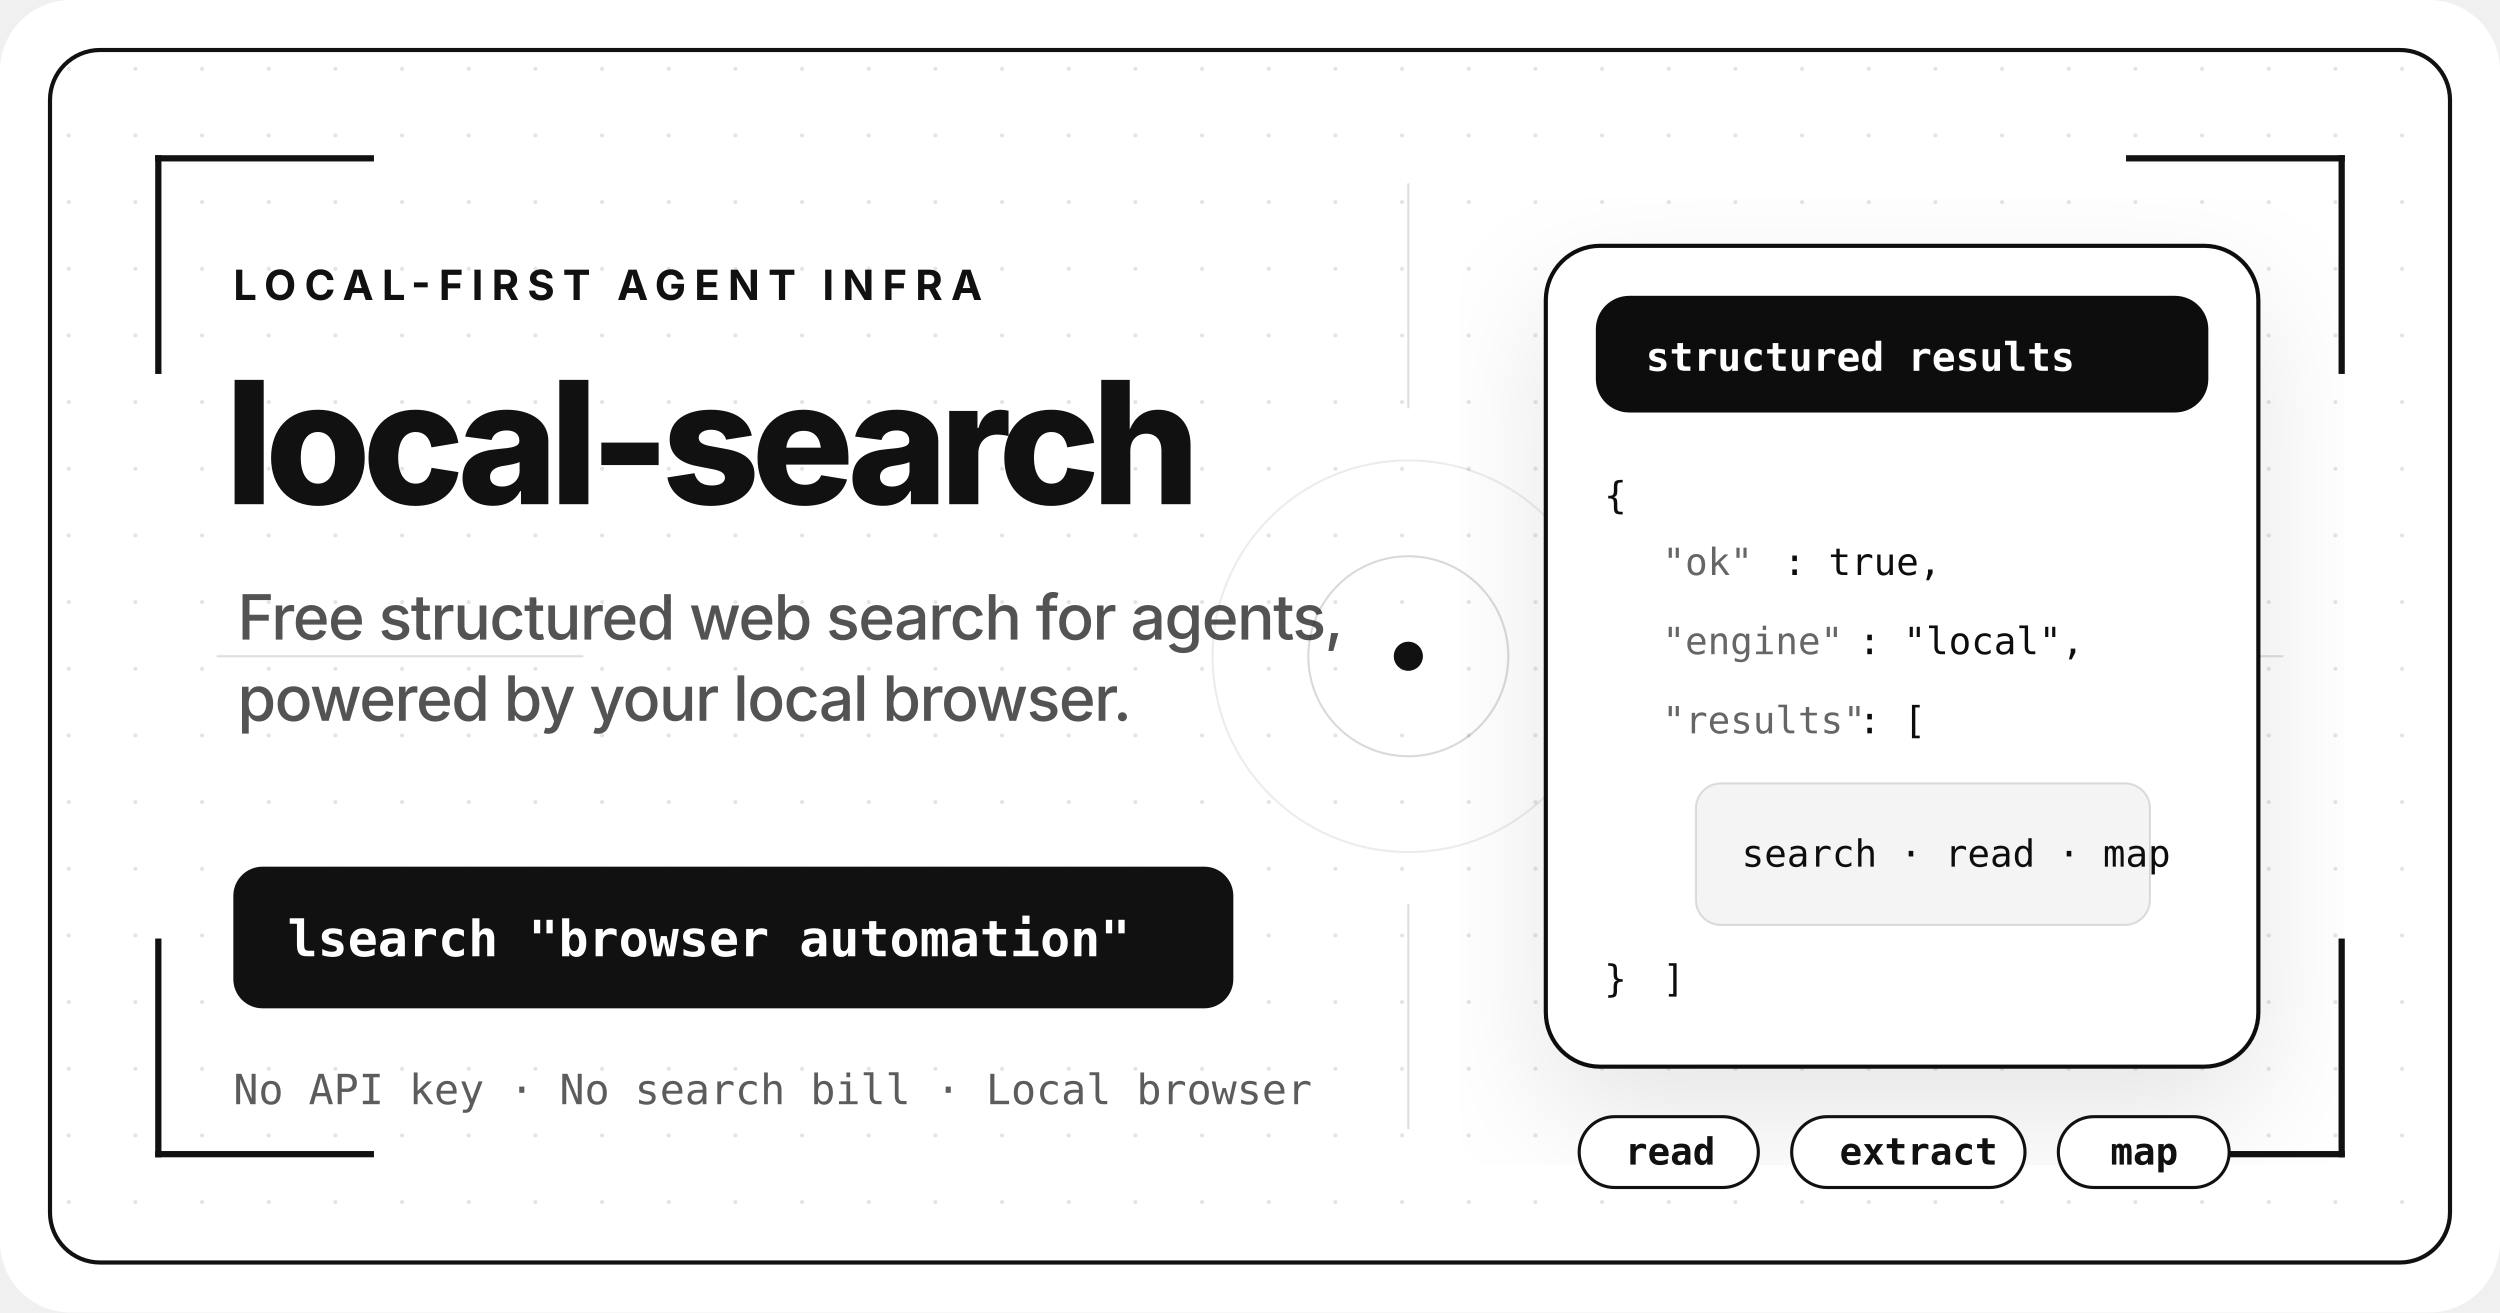
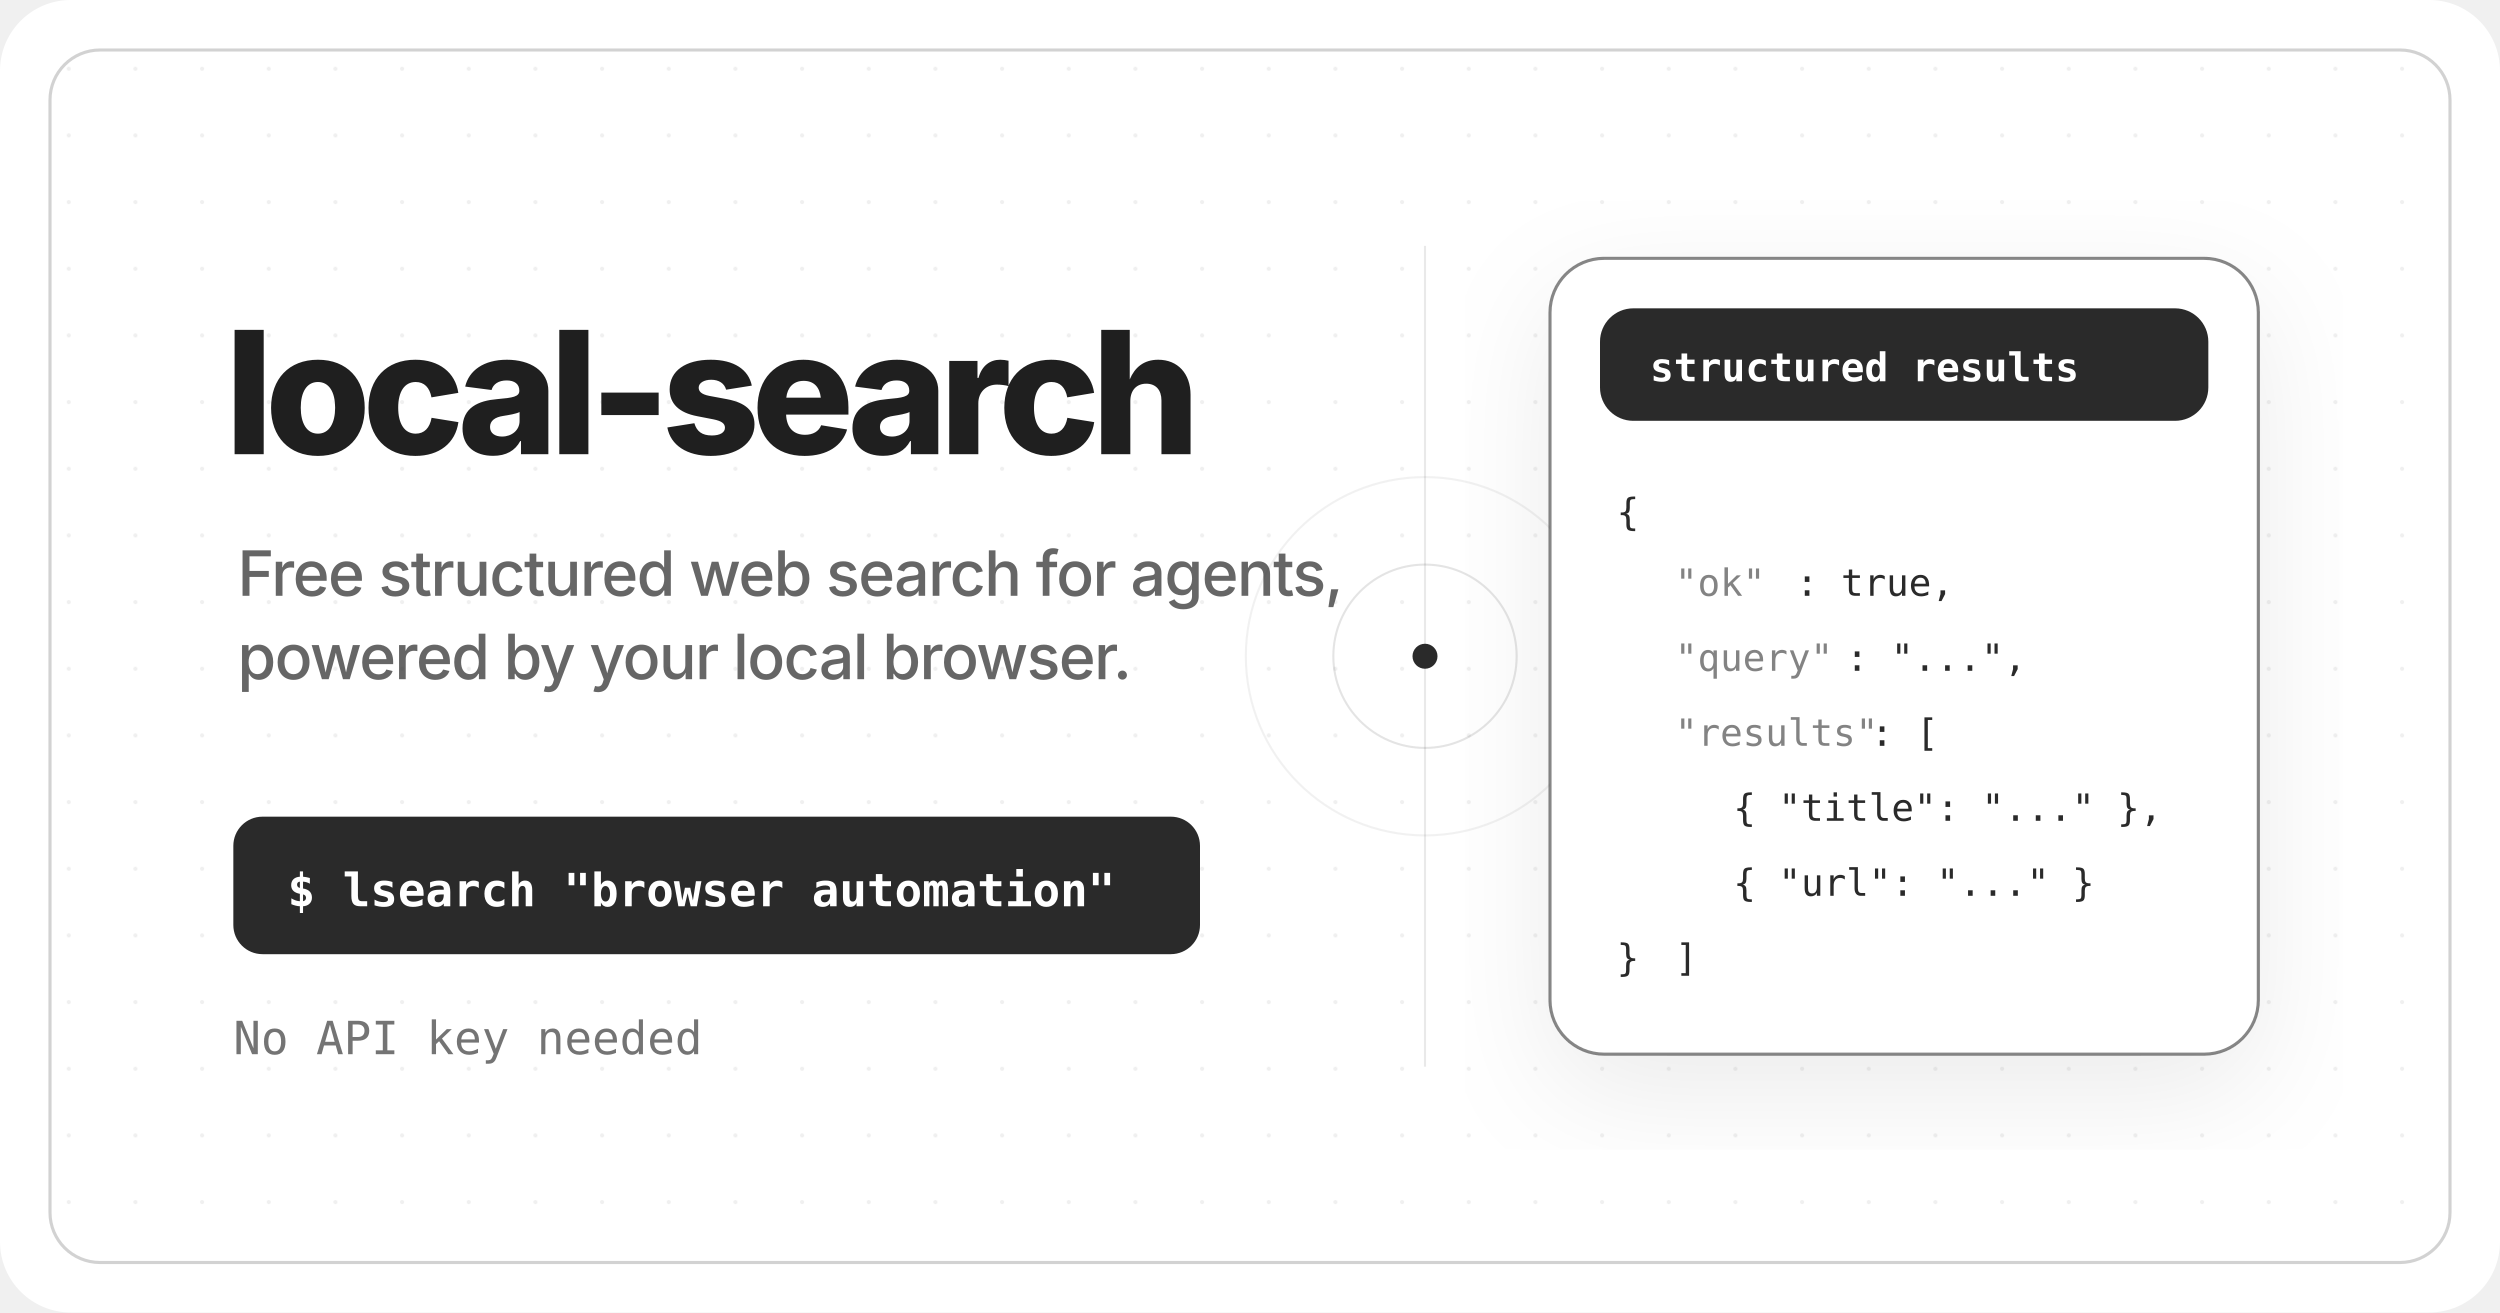
<svg xmlns="http://www.w3.org/2000/svg" width="1200" height="630" viewBox="0 0 1200 630" fill="none" role="img" aria-labelledby="title desc">
  <defs>
    <pattern id="dot-grid" width="32" height="32" patternUnits="userSpaceOnUse">
-       <circle cx="1" cy="1" r="1" fill="#111111" fill-opacity="0.11" />
+       <circle cx="1" cy="1" r="1" fill="#1F1F1F" fill-opacity="0.07" />
    </pattern>
    <filter id="soft-shadow" x="-12%" y="-12%" width="124%" height="124%" color-interpolation-filters="sRGB">
-       <feDropShadow dx="0" dy="24" stdDeviation="30" flood-color="#000000" flood-opacity="0.10" />
+       <feDropShadow dx="0" dy="18" stdDeviation="28" flood-color="#000000" flood-opacity="0.08" />
    </filter>
  </defs>
  <rect width="1200" height="630" rx="34" fill="#FFFFFF" />
  <rect x="24" y="24" width="1152" height="582" rx="24" fill="url(#dot-grid)" />
-   <rect x="24" y="24" width="1152" height="582" rx="24" stroke="#111111" stroke-width="2" />
-   <path d="M76 76H178" stroke="#111111" stroke-width="3" stroke-linecap="square" />
-   <path d="M76 76V178" stroke="#111111" stroke-width="3" stroke-linecap="square" />
-   <path d="M1124 76H1022" stroke="#111111" stroke-width="3" stroke-linecap="square" />
-   <path d="M1124 76V178" stroke="#111111" stroke-width="3" stroke-linecap="square" />
-   <path d="M76 554H178" stroke="#111111" stroke-width="3" stroke-linecap="square" />
-   <path d="M76 554V452" stroke="#111111" stroke-width="3" stroke-linecap="square" />
-   <path d="M1124 554H1022" stroke="#111111" stroke-width="3" stroke-linecap="square" />
-   <path d="M1124 554V452" stroke="#111111" stroke-width="3" stroke-linecap="square" />
-   <path d="M104 315H280" stroke="#111111" stroke-opacity="0.14" stroke-width="1" />
-   <path d="M916 315H1096" stroke="#111111" stroke-opacity="0.14" stroke-width="1" />
-   <path d="M676 88V196" stroke="#111111" stroke-opacity="0.14" stroke-width="1" />
-   <path d="M676 434V542" stroke="#111111" stroke-opacity="0.14" stroke-width="1" />
-   <circle cx="676" cy="315" r="7" fill="#111111" />
-   <circle cx="676" cy="315" r="48" stroke="#111111" stroke-opacity="0.16" stroke-width="1" />
-   <circle cx="676" cy="315" r="94" stroke="#111111" stroke-opacity="0.08" stroke-width="1" />
+   <rect x="24" y="24" width="1152" height="582" rx="24" stroke="#1F1F1F" stroke-opacity="0.20" stroke-width="1.5" />
+   <path d="M684 118V512" stroke="#1F1F1F" stroke-opacity="0.10" stroke-width="1" />
+   <circle cx="684" cy="315" r="6" fill="#2A2A2A" />
+   <circle cx="684" cy="315" r="44" stroke="#1F1F1F" stroke-opacity="0.12" stroke-width="1" />
+   <circle cx="684" cy="315" r="86" stroke="#1F1F1F" stroke-opacity="0.06" stroke-width="1" />
  <g font-family="Geist, Inter, ui-sans-serif, system-ui, -apple-system, BlinkMacSystemFont, 'Segoe UI', sans-serif">
-     <text x="112" y="144" fill="#111111" font-size="20" font-weight="650" letter-spacing="4">LOCAL-FIRST AGENT INFRA</text>
-     <text x="108" y="242" fill="#111111" font-size="82" font-weight="780" letter-spacing="-4">local-search</text>
-     <text x="114" y="307" fill="#111111" fill-opacity="0.72" font-size="30" font-weight="480" letter-spacing="-0.7">Free structured web search for agents,</text>
-     <text x="114" y="346" fill="#111111" fill-opacity="0.72" font-size="30" font-weight="480" letter-spacing="-0.7">powered by your local browser.</text>
+     <text x="108" y="218" fill="#1F1F1F" font-size="82" font-weight="760" letter-spacing="-4">local-search</text>
+     <text x="114" y="286" fill="#1F1F1F" fill-opacity="0.68" font-size="30" font-weight="480" letter-spacing="-0.7">Free structured web search for agents,</text>
+     <text x="114" y="326" fill="#1F1F1F" fill-opacity="0.68" font-size="30" font-weight="480" letter-spacing="-0.7">powered by your local browser.</text>
  </g>
  <g font-family="'Geist Mono', GeistMono, ui-monospace, SFMono-Regular, Menlo, Monaco, Consolas, monospace">
-     <rect x="112" y="416" width="480" height="68" rx="14" fill="#111111" />
-     <text x="138" y="459" fill="#FFFFFF" font-size="24" font-weight="600">lsearch "browser automation"</text>
-     <text x="112" y="530" fill="#111111" fill-opacity="0.68" font-size="20" font-weight="520">No API key · No search bill · Local browser</text>
+     <rect x="112" y="392" width="464" height="66" rx="14" fill="#2A2A2A" />
+     <text x="138" y="435" fill="#FFFFFF" font-size="22" font-weight="560">$ lsearch "browser automation"</text>
+     <text x="112" y="506" fill="#1F1F1F" fill-opacity="0.62" font-size="22" font-weight="520">No API key needed</text>
  </g>
  <g filter="url(#soft-shadow)">
-     <rect x="742" y="118" width="342" height="394" rx="26" fill="#FFFFFF" stroke="#111111" stroke-width="2" />
-     <rect x="766" y="142" width="294" height="56" rx="16" fill="#111111" />
-     <text x="790" y="178" fill="#FFFFFF" font-family="'Geist Mono', GeistMono, ui-monospace, SFMono-Regular, Menlo, monospace" font-size="19" font-weight="650">structured results</text>
+     <rect x="744" y="124" width="340" height="382" rx="26" fill="#FFFFFF" stroke="#2A2A2A" stroke-opacity="0.56" stroke-width="1.5" />
+     <rect x="768" y="148" width="292" height="54" rx="16" fill="#2A2A2A" />
+     <text x="792" y="183" fill="#FFFFFF" font-family="'Geist Mono', GeistMono, ui-monospace, SFMono-Regular, Menlo, monospace" font-size="19" font-weight="600">structured results</text>
    <g font-family="'Geist Mono', GeistMono, ui-monospace, SFMono-Regular, Menlo, monospace" font-size="18" font-weight="520">
-       <text x="770" y="244" fill="#111111">{</text>
-       <text x="798" y="276" fill="#111111" fill-opacity="0.64">"ok"</text>
-       <text x="856" y="276" fill="#111111">: true,</text>
-       <text x="798" y="314" fill="#111111" fill-opacity="0.64">"engine"</text>
-       <text x="892" y="314" fill="#111111">: "local",</text>
-       <text x="798" y="352" fill="#111111" fill-opacity="0.64">"results"</text>
-       <text x="892" y="352" fill="#111111">: [</text>
-       <rect x="814" y="376" width="218" height="68" rx="12" fill="#F4F4F4" stroke="#111111" stroke-opacity="0.13" />
-       <text x="836" y="416" fill="#111111">search · read · map</text>
-       <text x="798" y="476" fill="#111111">]</text>
-       <text x="770" y="476" fill="#111111">}</text>
+       <text x="776" y="252" fill="#2A2A2A">{</text>
+       <text x="804" y="286" fill="#2A2A2A" fill-opacity="0.58">"ok"</text>
+       <text x="862" y="286" fill="#2A2A2A">: true,</text>
+       <text x="804" y="322" fill="#2A2A2A" fill-opacity="0.58">"query"</text>
+       <text x="886" y="322" fill="#2A2A2A">: "...",</text>
+       <text x="804" y="358" fill="#2A2A2A" fill-opacity="0.58">"results"</text>
+       <text x="898" y="358" fill="#2A2A2A">: [</text>
+       <text x="832" y="394" fill="#2A2A2A">{ "title": "..." },</text>
+       <text x="832" y="430" fill="#2A2A2A">{ "url": "..." }</text>
+       <text x="804" y="466" fill="#2A2A2A">]</text>
+       <text x="776" y="466" fill="#2A2A2A">}</text>
    </g>
  </g>
-   <g font-family="'Geist Mono', GeistMono, ui-monospace, SFMono-Regular, Menlo, Monaco, Consolas, monospace" font-size="18" font-weight="620">
-     <rect x="758" y="536" width="86" height="34" rx="17" fill="#FFFFFF" stroke="#111111" stroke-width="1.5" />
-     <text x="780" y="559" fill="#111111">read</text>
-     <rect x="860" y="536" width="112" height="34" rx="17" fill="#FFFFFF" stroke="#111111" stroke-width="1.5" />
-     <text x="883" y="559" fill="#111111">extract</text>
-     <rect x="988" y="536" width="82" height="34" rx="17" fill="#FFFFFF" stroke="#111111" stroke-width="1.5" />
-     <text x="1013" y="559" fill="#111111">map</text>
-   </g>
</svg>
